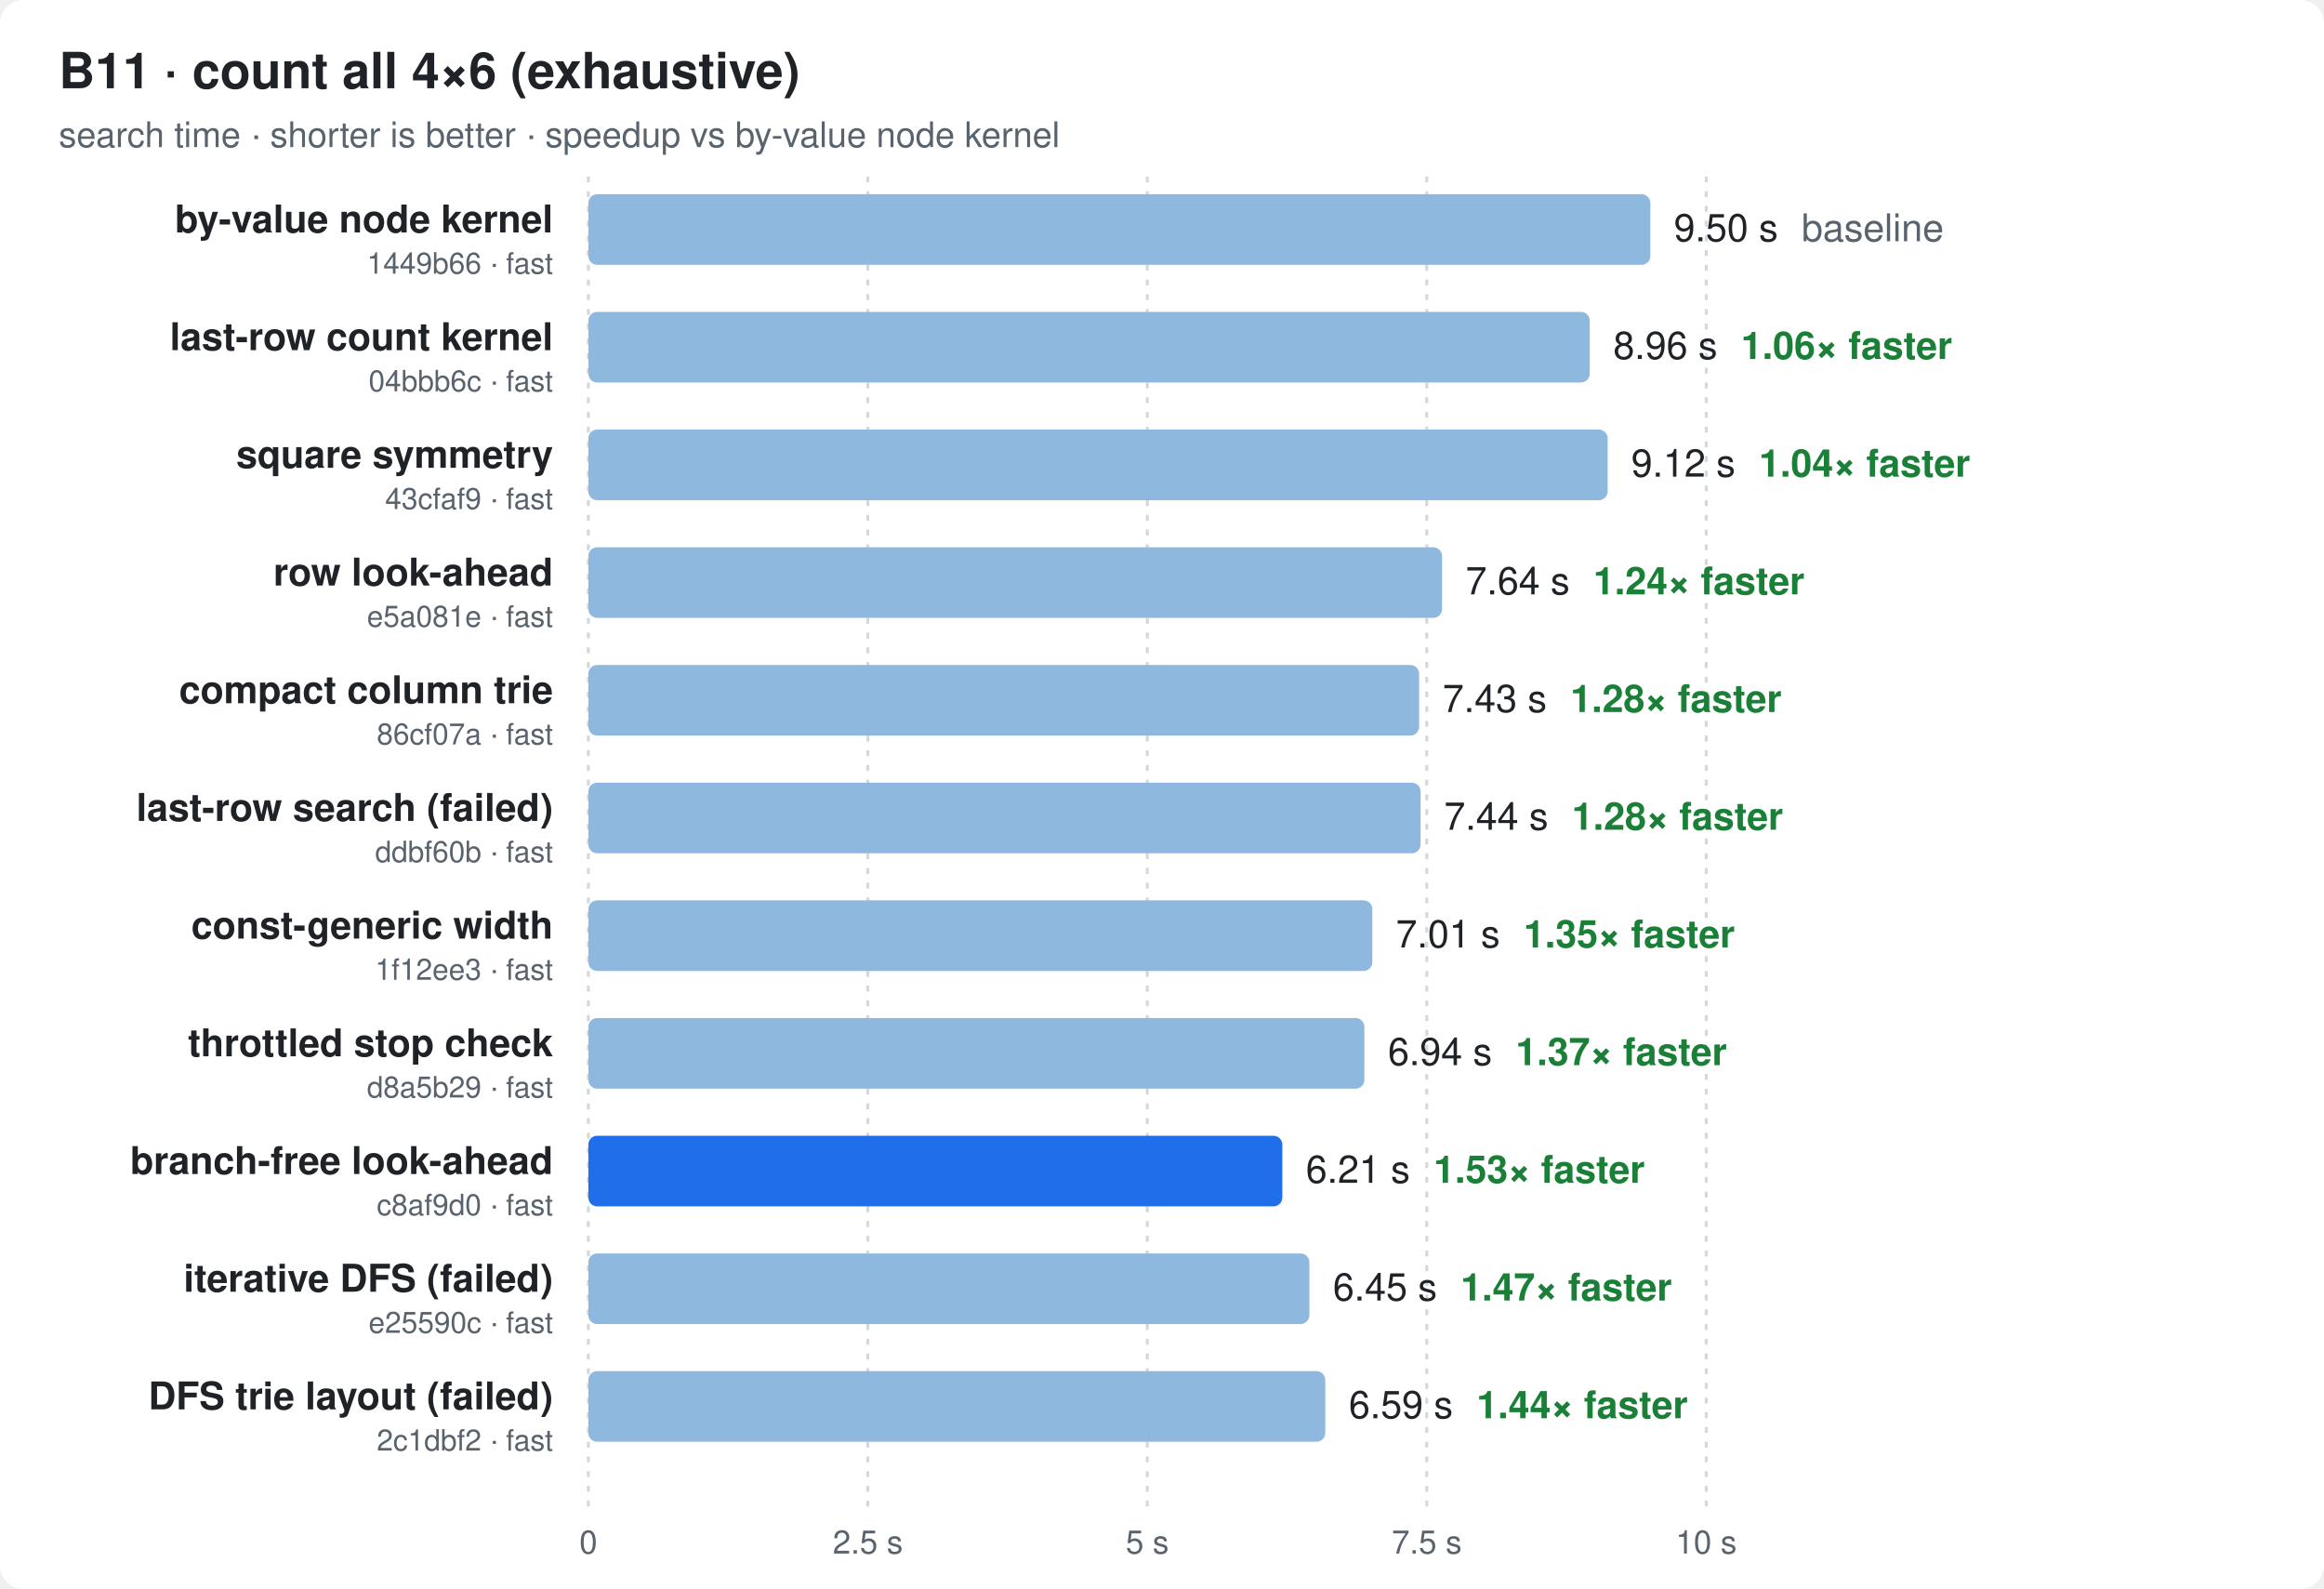
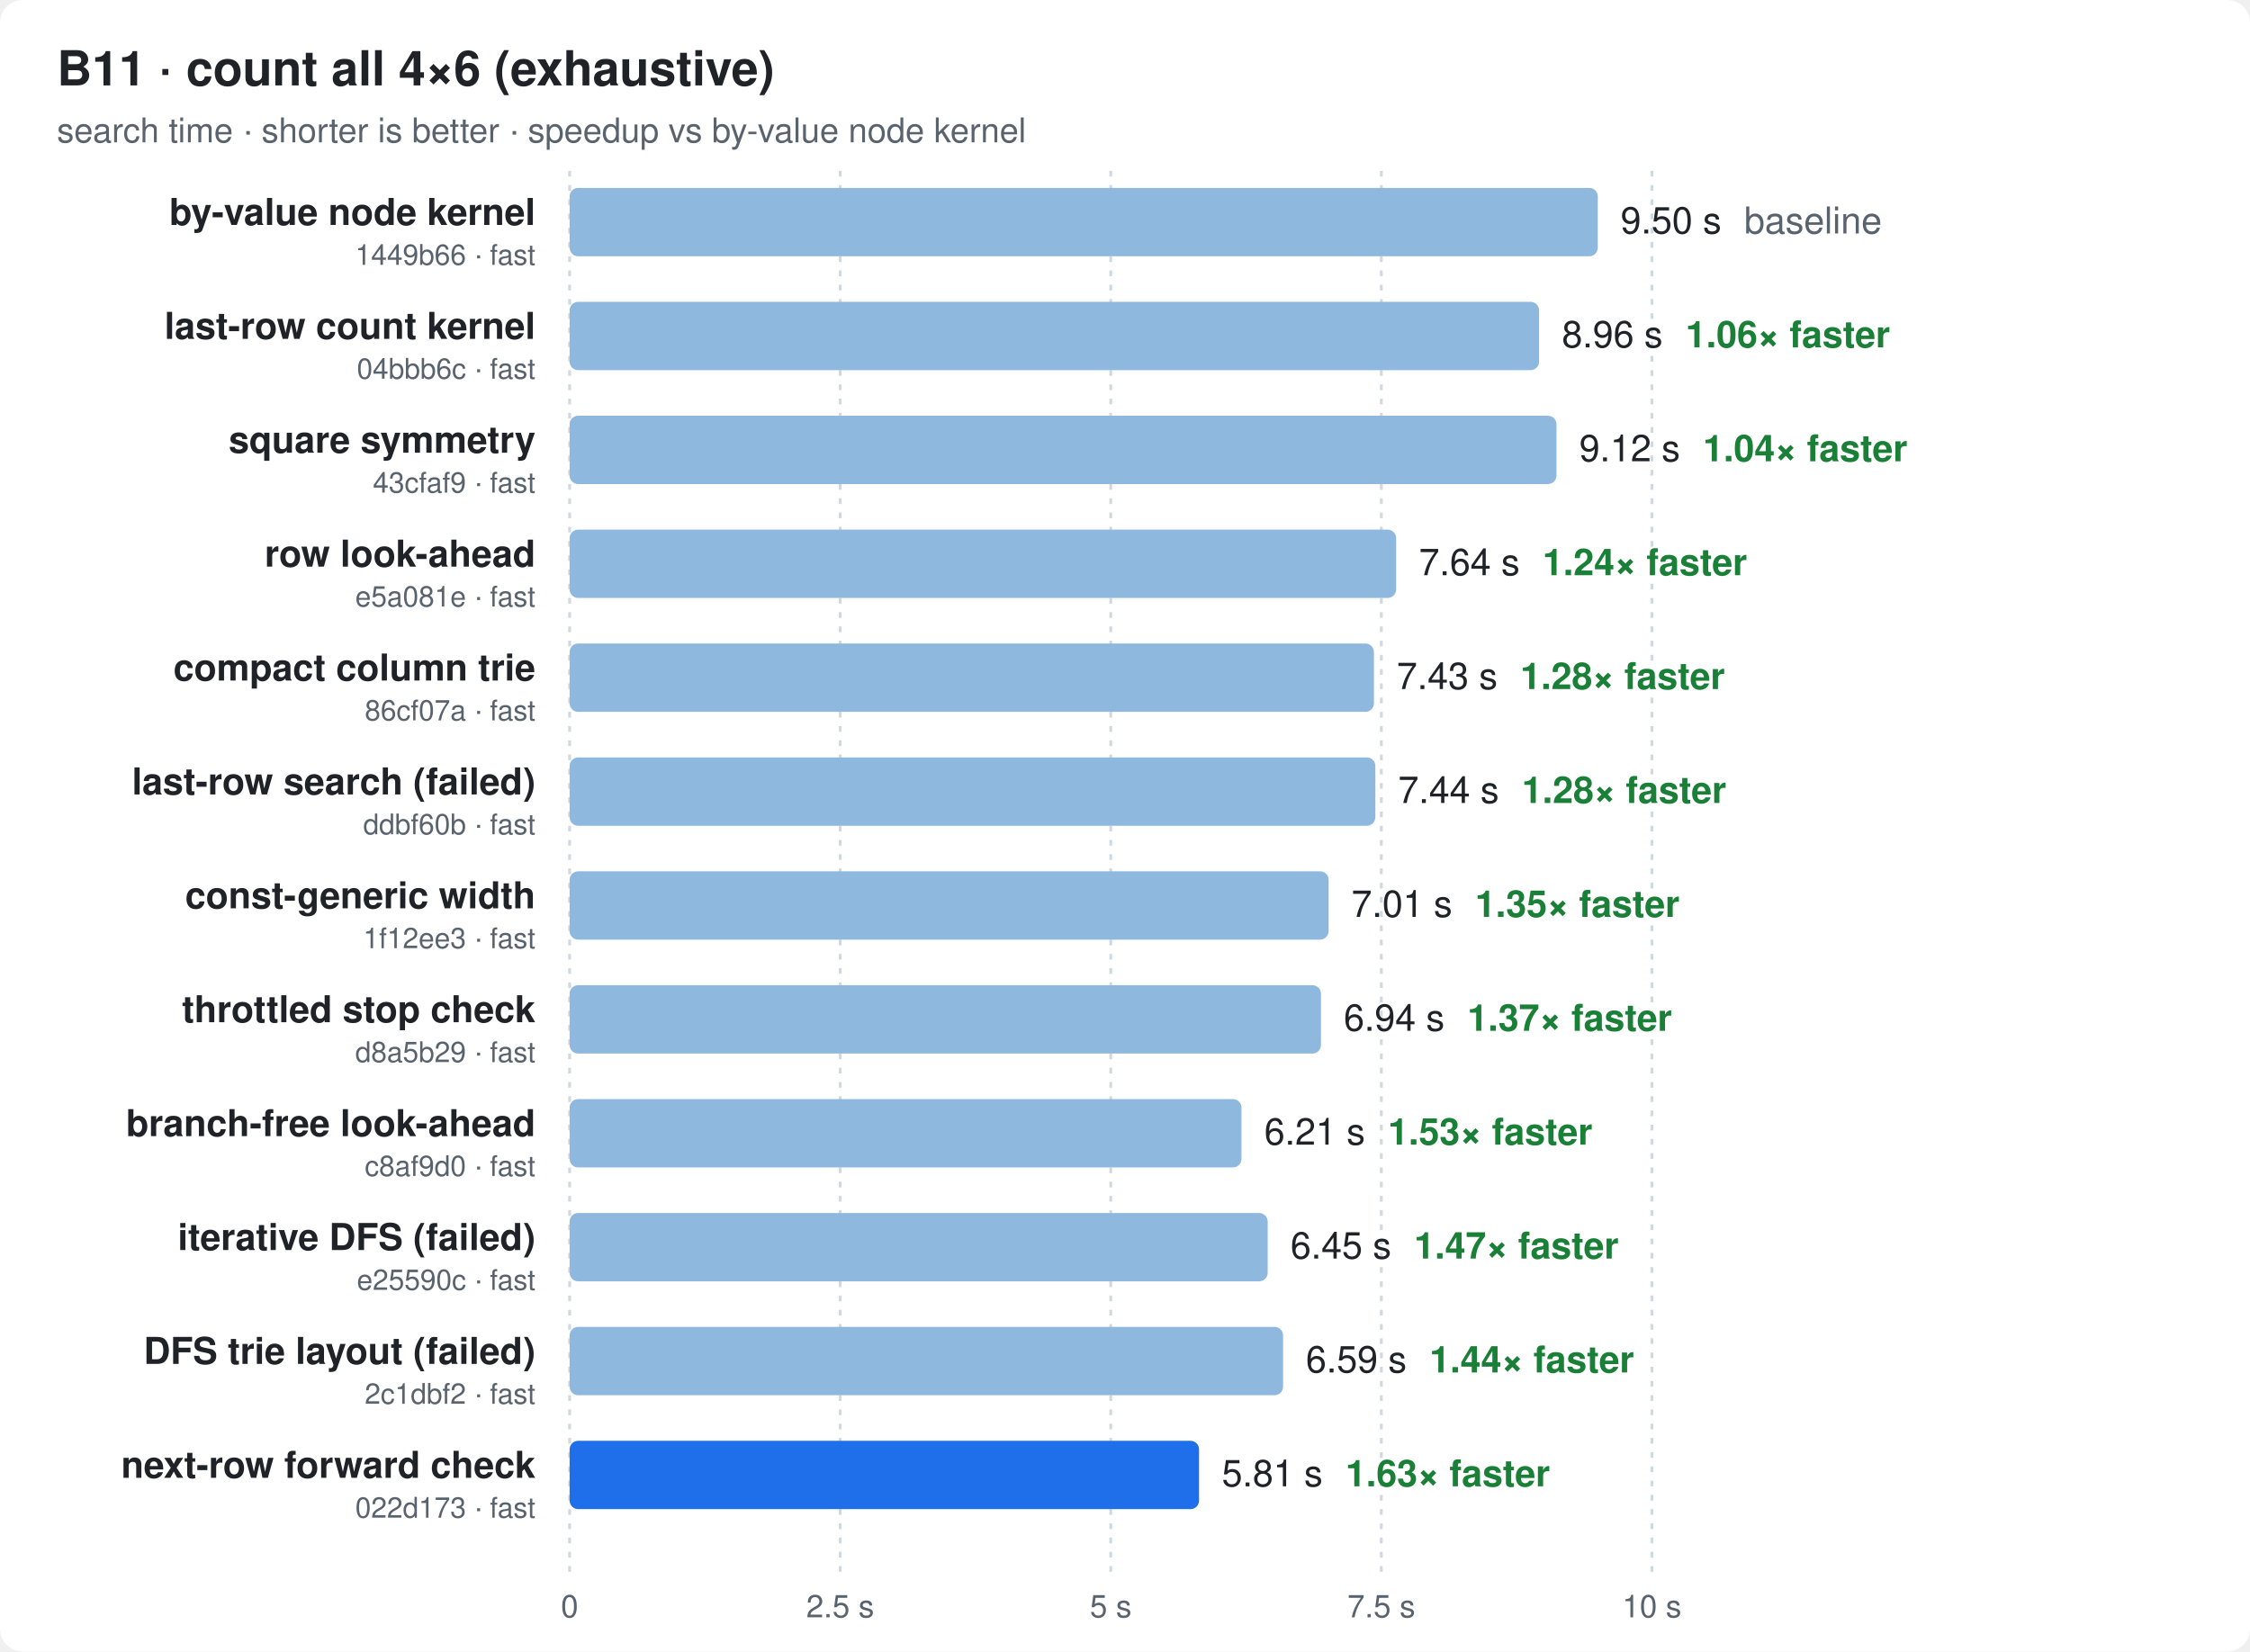
- <svg xmlns="http://www.w3.org/2000/svg" width="790" height="540" viewBox="0 0 790 540" font-family="ui-sans-serif,-apple-system,Segoe UI,Helvetica,Arial,sans-serif">
+ <svg xmlns="http://www.w3.org/2000/svg" width="790" height="580" viewBox="0 0 790 580" font-family="ui-sans-serif,-apple-system,Segoe UI,Helvetica,Arial,sans-serif">
  <style>
  .bg{fill:#ffffff} .t{fill:#1f2328} .m{fill:#59636e} .g{stroke:#d1d9e0}
  .bar{fill:#8fb8de} .best{fill:#1f6feb} .x{fill:#1a7f37;font-weight:600}
  @media (prefers-color-scheme: dark){
    .bg{fill:#0d1117} .t{fill:#e6edf3} .m{fill:#9198a1} .g{stroke:#30363d}
    .bar{fill:#2f5f8f} .best{fill:#4493f8} .x{fill:#3fb950}
  }
</style>
-   <rect class="bg" width="790" height="540" rx="8" />
+   <rect class="bg" width="790" height="580" rx="8" />
  <text class="t" x="20" y="30" font-size="17" font-weight="700">B11 · count all 4×6 (exhaustive)</text>
  <text class="m" x="20" y="50" font-size="12">search time · shorter is better · speedup vs by-value node kernel</text>
-   <line class="g" x1="200.0" x2="200.0" y1="60" y2="512" stroke-dasharray="2 3" />
-   <text class="m" x="200.0" y="528" font-size="11" text-anchor="middle">0</text>
-   <line class="g" x1="295.0" x2="295.0" y1="60" y2="512" stroke-dasharray="2 3" />
-   <text class="m" x="295.0" y="528" font-size="11" text-anchor="middle">2.5 s</text>
-   <line class="g" x1="390.0" x2="390.0" y1="60" y2="512" stroke-dasharray="2 3" />
-   <text class="m" x="390.0" y="528" font-size="11" text-anchor="middle">5 s</text>
-   <line class="g" x1="485.0" x2="485.0" y1="60" y2="512" stroke-dasharray="2 3" />
-   <text class="m" x="485.0" y="528" font-size="11" text-anchor="middle">7.5 s</text>
-   <line class="g" x1="580.0" x2="580.0" y1="60" y2="512" stroke-dasharray="2 3" />
-   <text class="m" x="580.0" y="528" font-size="11" text-anchor="middle">10 s</text>
+   <line class="g" x1="200.0" x2="200.0" y1="60" y2="552" stroke-dasharray="2 3" />
+   <text class="m" x="200.0" y="568" font-size="11" text-anchor="middle">0</text>
+   <line class="g" x1="295.0" x2="295.0" y1="60" y2="552" stroke-dasharray="2 3" />
+   <text class="m" x="295.0" y="568" font-size="11" text-anchor="middle">2.5 s</text>
+   <line class="g" x1="390.0" x2="390.0" y1="60" y2="552" stroke-dasharray="2 3" />
+   <text class="m" x="390.0" y="568" font-size="11" text-anchor="middle">5 s</text>
+   <line class="g" x1="485.0" x2="485.0" y1="60" y2="552" stroke-dasharray="2 3" />
+   <text class="m" x="485.0" y="568" font-size="11" text-anchor="middle">7.5 s</text>
+   <line class="g" x1="580.0" x2="580.0" y1="60" y2="552" stroke-dasharray="2 3" />
+   <text class="m" x="580.0" y="568" font-size="11" text-anchor="middle">10 s</text>
  <text class="t" x="188" y="79.0" font-size="13" font-weight="600" text-anchor="end">by-value node kernel</text>
  <text class="m" x="188" y="93.0" font-size="10" text-anchor="end">1449b66 · fast</text>
  <rect class="bar" x="200" y="66" width="361.0" height="24" rx="3" />
  <text class="t" x="569.0" y="82.0" font-size="13">9.50 s<tspan class="m" dx="8">baseline</tspan>
  </text>
  <text class="t" x="188" y="119.0" font-size="13" font-weight="600" text-anchor="end">last-row count kernel</text>
  <text class="m" x="188" y="133.0" font-size="10" text-anchor="end">04bbb6c · fast</text>
  <rect class="bar" x="200" y="106" width="340.4" height="24" rx="3" />
  <text class="t" x="548.4" y="122.0" font-size="13">8.96 s<tspan class="x" dx="8">1.06× faster</tspan>
  </text>
  <text class="t" x="188" y="159.0" font-size="13" font-weight="600" text-anchor="end">square symmetry</text>
  <text class="m" x="188" y="173.0" font-size="10" text-anchor="end">43cfaf9 · fast</text>
  <rect class="bar" x="200" y="146" width="346.5" height="24" rx="3" />
  <text class="t" x="554.5" y="162.0" font-size="13">9.12 s<tspan class="x" dx="8">1.04× faster</tspan>
  </text>
  <text class="t" x="188" y="199.0" font-size="13" font-weight="600" text-anchor="end">row look-ahead</text>
  <text class="m" x="188" y="213.0" font-size="10" text-anchor="end">e5a081e · fast</text>
  <rect class="bar" x="200" y="186" width="290.2" height="24" rx="3" />
  <text class="t" x="498.2" y="202.0" font-size="13">7.64 s<tspan class="x" dx="8">1.24× faster</tspan>
  </text>
  <text class="t" x="188" y="239.0" font-size="13" font-weight="600" text-anchor="end">compact column trie</text>
  <text class="m" x="188" y="253.0" font-size="10" text-anchor="end">86cf07a · fast</text>
  <rect class="bar" x="200" y="226" width="282.4" height="24" rx="3" />
  <text class="t" x="490.4" y="242.0" font-size="13">7.43 s<tspan class="x" dx="8">1.28× faster</tspan>
  </text>
  <text class="t" x="188" y="279.0" font-size="13" font-weight="600" text-anchor="end">last-row search (failed)</text>
  <text class="m" x="188" y="293.0" font-size="10" text-anchor="end">ddbf60b · fast</text>
  <rect class="bar" x="200" y="266" width="282.9" height="24" rx="3" />
  <text class="t" x="490.9" y="282.0" font-size="13">7.44 s<tspan class="x" dx="8">1.28× faster</tspan>
  </text>
  <text class="t" x="188" y="319.0" font-size="13" font-weight="600" text-anchor="end">const-generic width</text>
  <text class="m" x="188" y="333.0" font-size="10" text-anchor="end">1f12ee3 · fast</text>
  <rect class="bar" x="200" y="306" width="266.5" height="24" rx="3" />
  <text class="t" x="474.5" y="322.0" font-size="13">7.01 s<tspan class="x" dx="8">1.35× faster</tspan>
  </text>
  <text class="t" x="188" y="359.0" font-size="13" font-weight="600" text-anchor="end">throttled stop check</text>
  <text class="m" x="188" y="373.0" font-size="10" text-anchor="end">d8a5b29 · fast</text>
  <rect class="bar" x="200" y="346" width="263.8" height="24" rx="3" />
  <text class="t" x="471.8" y="362.0" font-size="13">6.94 s<tspan class="x" dx="8">1.37× faster</tspan>
  </text>
  <text class="t" x="188" y="399.0" font-size="13" font-weight="600" text-anchor="end">branch-free look-ahead</text>
  <text class="m" x="188" y="413.0" font-size="10" text-anchor="end">c8af9d0 · fast</text>
-   <rect class="best" x="200" y="386" width="235.9" height="24" rx="3" />
+   <rect class="bar" x="200" y="386" width="235.9" height="24" rx="3" />
  <text class="t" x="443.9" y="402.0" font-size="13">6.21 s<tspan class="x" dx="8">1.53× faster</tspan>
  </text>
  <text class="t" x="188" y="439.0" font-size="13" font-weight="600" text-anchor="end">iterative DFS (failed)</text>
  <text class="m" x="188" y="453.0" font-size="10" text-anchor="end">e25590c · fast</text>
  <rect class="bar" x="200" y="426" width="245.1" height="24" rx="3" />
  <text class="t" x="453.1" y="442.0" font-size="13">6.45 s<tspan class="x" dx="8">1.47× faster</tspan>
  </text>
  <text class="t" x="188" y="479.0" font-size="13" font-weight="600" text-anchor="end">DFS trie layout (failed)</text>
  <text class="m" x="188" y="493.0" font-size="10" text-anchor="end">2c1dbf2 · fast</text>
  <rect class="bar" x="200" y="466" width="250.5" height="24" rx="3" />
  <text class="t" x="458.5" y="482.0" font-size="13">6.59 s<tspan class="x" dx="8">1.44× faster</tspan>
  </text>
+   <text class="t" x="188" y="519.0" font-size="13" font-weight="600" text-anchor="end">next-row forward check</text>
+   <text class="m" x="188" y="533.0" font-size="10" text-anchor="end">022d173 · fast</text>
+   <rect class="best" x="200" y="506" width="221.0" height="24" rx="3" />
+   <text class="t" x="429.0" y="522.0" font-size="13">5.81 s<tspan class="x" dx="8">1.63× faster</tspan>
+   </text>
</svg>
